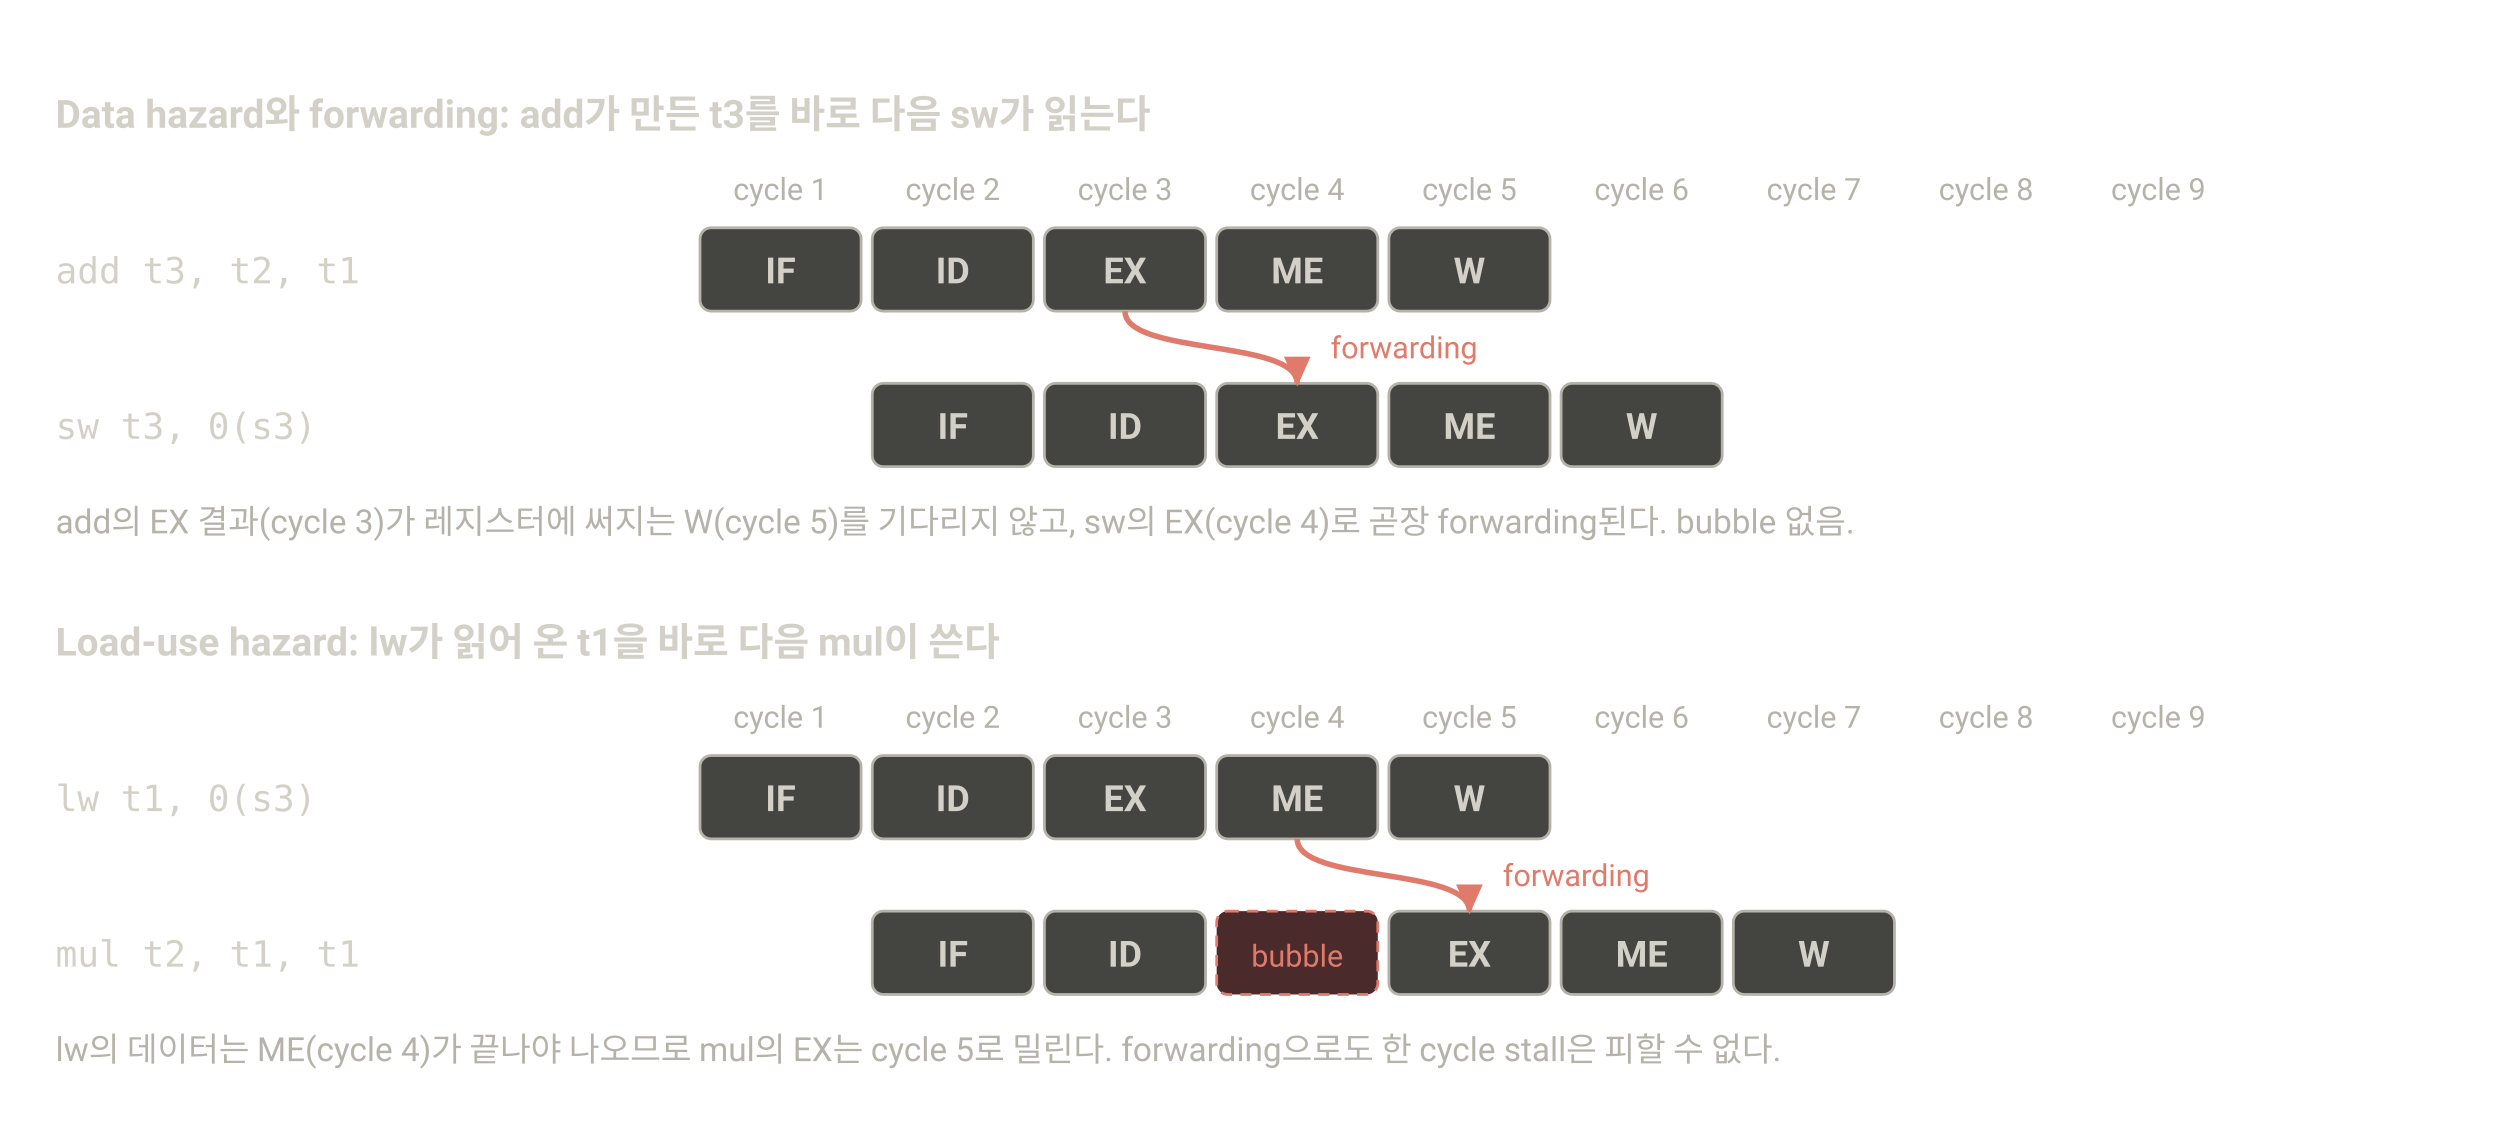
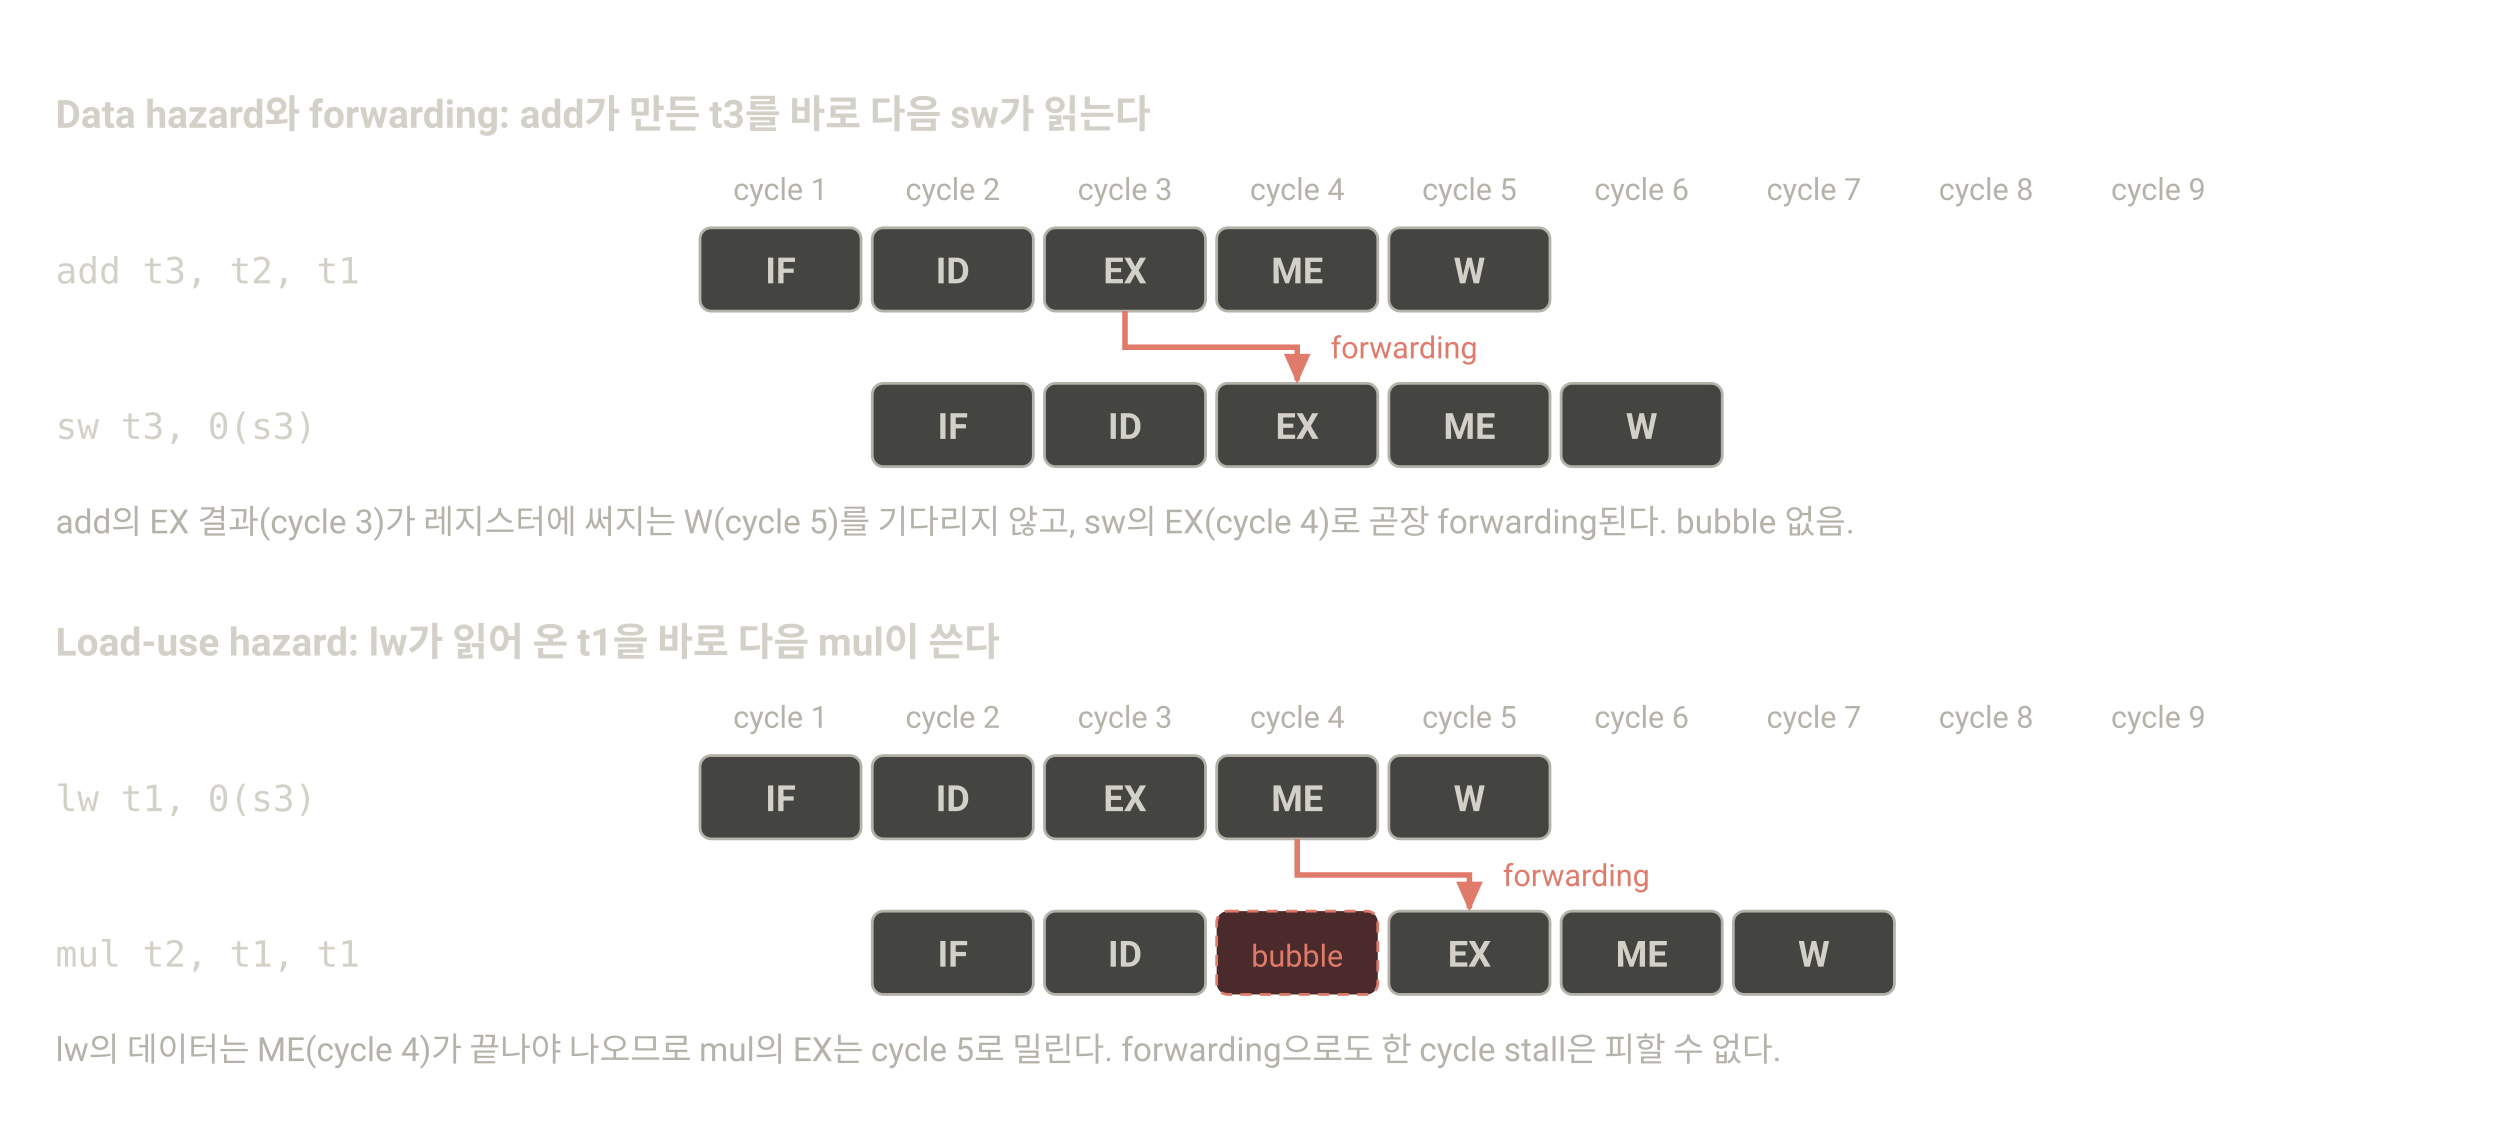
<svg xmlns="http://www.w3.org/2000/svg" viewBox="0 0 900 410" font-family="-apple-system, 'Segoe UI', Roboto, 'Apple SD Gothic Neo', 'Malgun Gothic', sans-serif" font-size="13">
  <defs>
    <marker id="ah" viewBox="0 0 10 10" refX="8" refY="5" markerWidth="6" markerHeight="6" orient="auto">
      <path d="M0,1 L9,5 L0,9 Z" fill="#E07A6A" />
    </marker>
  </defs>
  <text x="20" y="46" font-size="14" font-weight="600" fill="#D3D1C7">Data hazard와 forwarding: add가 만든 t3를 바로 다음 sw가 읽는다</text>
  <text x="281.0" y="72" text-anchor="middle" fill="#B4B2A9" font-size="11">cycle 1</text>
  <text x="343.0" y="72" text-anchor="middle" fill="#B4B2A9" font-size="11">cycle 2</text>
  <text x="405.0" y="72" text-anchor="middle" fill="#B4B2A9" font-size="11">cycle 3</text>
  <text x="467.0" y="72" text-anchor="middle" fill="#B4B2A9" font-size="11">cycle 4</text>
  <text x="529.0" y="72" text-anchor="middle" fill="#B4B2A9" font-size="11">cycle 5</text>
  <text x="591.0" y="72" text-anchor="middle" fill="#B4B2A9" font-size="11">cycle 6</text>
  <text x="653.0" y="72" text-anchor="middle" fill="#B4B2A9" font-size="11">cycle 7</text>
  <text x="715.0" y="72" text-anchor="middle" fill="#B4B2A9" font-size="11">cycle 8</text>
  <text x="777.0" y="72" text-anchor="middle" fill="#B4B2A9" font-size="11">cycle 9</text>
  <text x="20" y="102" font-family="ui-monospace, Menlo, Consolas, monospace" font-size="13" fill="#D3D1C7">add  t3, t2, t1</text>
  <rect x="252" y="82" width="58" height="30" rx="4" fill="#444441" stroke="#B4B2A9" />
  <text x="281.0" y="102" text-anchor="middle" fill="#D3D1C7" font-weight="600">IF</text>
  <rect x="314" y="82" width="58" height="30" rx="4" fill="#444441" stroke="#B4B2A9" />
  <text x="343.0" y="102" text-anchor="middle" fill="#D3D1C7" font-weight="600">ID</text>
  <rect x="376" y="82" width="58" height="30" rx="4" fill="#444441" stroke="#B4B2A9" />
  <text x="405.0" y="102" text-anchor="middle" fill="#D3D1C7" font-weight="600">EX</text>
  <rect x="438" y="82" width="58" height="30" rx="4" fill="#444441" stroke="#B4B2A9" />
  <text x="467.0" y="102" text-anchor="middle" fill="#D3D1C7" font-weight="600">ME</text>
  <rect x="500" y="82" width="58" height="30" rx="4" fill="#444441" stroke="#B4B2A9" />
  <text x="529.0" y="102" text-anchor="middle" fill="#D3D1C7" font-weight="600">W</text>
  <text x="20" y="158" font-family="ui-monospace, Menlo, Consolas, monospace" font-size="13" fill="#D3D1C7">sw   t3, 0(s3)</text>
  <rect x="314" y="138" width="58" height="30" rx="4" fill="#444441" stroke="#B4B2A9" />
  <text x="343.0" y="158" text-anchor="middle" fill="#D3D1C7" font-weight="600">IF</text>
  <rect x="376" y="138" width="58" height="30" rx="4" fill="#444441" stroke="#B4B2A9" />
  <text x="405.0" y="158" text-anchor="middle" fill="#D3D1C7" font-weight="600">ID</text>
  <rect x="438" y="138" width="58" height="30" rx="4" fill="#444441" stroke="#B4B2A9" />
  <text x="467.0" y="158" text-anchor="middle" fill="#D3D1C7" font-weight="600">EX</text>
  <rect x="500" y="138" width="58" height="30" rx="4" fill="#444441" stroke="#B4B2A9" />
  <text x="529.0" y="158" text-anchor="middle" fill="#D3D1C7" font-weight="600">ME</text>
  <rect x="562" y="138" width="58" height="30" rx="4" fill="#444441" stroke="#B4B2A9" />
  <text x="591.0" y="158" text-anchor="middle" fill="#D3D1C7" font-weight="600">W</text>
-   <path d="M 405.0 112 C 405.0 128, 467.0 122, 467.0 138" fill="none" stroke="#E07A6A" stroke-width="2" marker-end="url(#ah)" />
+   <path d="M 405 112 V 125 H 467 V 137" fill="none" stroke="#E07A6A" stroke-width="2" marker-end="url(#ah)" />
  <text x="479.0" y="129.0" fill="#E07A6A" font-size="11">forwarding</text>
  <text x="20" y="192" fill="#B4B2A9" font-size="12">add의 EX 결과(cycle 3)가 레지스터에 써지는 W(cycle 5)를 기다리지 않고, sw의 EX(cycle 4)로 곧장 forwarding된다. bubble 없음.</text>
  <text x="20" y="236" font-size="14" font-weight="600" fill="#D3D1C7">Load-use hazard: lw가 읽어 온 t1을 바로 다음 mul이 쓴다</text>
  <text x="281.0" y="262" text-anchor="middle" fill="#B4B2A9" font-size="11">cycle 1</text>
  <text x="343.0" y="262" text-anchor="middle" fill="#B4B2A9" font-size="11">cycle 2</text>
  <text x="405.0" y="262" text-anchor="middle" fill="#B4B2A9" font-size="11">cycle 3</text>
  <text x="467.0" y="262" text-anchor="middle" fill="#B4B2A9" font-size="11">cycle 4</text>
  <text x="529.0" y="262" text-anchor="middle" fill="#B4B2A9" font-size="11">cycle 5</text>
  <text x="591.0" y="262" text-anchor="middle" fill="#B4B2A9" font-size="11">cycle 6</text>
  <text x="653.0" y="262" text-anchor="middle" fill="#B4B2A9" font-size="11">cycle 7</text>
  <text x="715.0" y="262" text-anchor="middle" fill="#B4B2A9" font-size="11">cycle 8</text>
  <text x="777.0" y="262" text-anchor="middle" fill="#B4B2A9" font-size="11">cycle 9</text>
  <text x="20" y="292" font-family="ui-monospace, Menlo, Consolas, monospace" font-size="13" fill="#D3D1C7">lw   t1, 0(s3)</text>
  <rect x="252" y="272" width="58" height="30" rx="4" fill="#444441" stroke="#B4B2A9" />
  <text x="281.0" y="292" text-anchor="middle" fill="#D3D1C7" font-weight="600">IF</text>
  <rect x="314" y="272" width="58" height="30" rx="4" fill="#444441" stroke="#B4B2A9" />
  <text x="343.0" y="292" text-anchor="middle" fill="#D3D1C7" font-weight="600">ID</text>
  <rect x="376" y="272" width="58" height="30" rx="4" fill="#444441" stroke="#B4B2A9" />
  <text x="405.0" y="292" text-anchor="middle" fill="#D3D1C7" font-weight="600">EX</text>
  <rect x="438" y="272" width="58" height="30" rx="4" fill="#444441" stroke="#B4B2A9" />
  <text x="467.0" y="292" text-anchor="middle" fill="#D3D1C7" font-weight="600">ME</text>
  <rect x="500" y="272" width="58" height="30" rx="4" fill="#444441" stroke="#B4B2A9" />
  <text x="529.0" y="292" text-anchor="middle" fill="#D3D1C7" font-weight="600">W</text>
  <text x="20" y="348" font-family="ui-monospace, Menlo, Consolas, monospace" font-size="13" fill="#D3D1C7">mul  t2, t1, t1</text>
  <rect x="314" y="328" width="58" height="30" rx="4" fill="#444441" stroke="#B4B2A9" />
  <text x="343.0" y="348" text-anchor="middle" fill="#D3D1C7" font-weight="600">IF</text>
  <rect x="376" y="328" width="58" height="30" rx="4" fill="#444441" stroke="#B4B2A9" />
  <text x="405.0" y="348" text-anchor="middle" fill="#D3D1C7" font-weight="600">ID</text>
  <rect x="438" y="328" width="58" height="30" rx="4" fill="#4A2A2A" stroke="#E07A6A" stroke-dasharray="4 3" />
  <text x="467.0" y="348" text-anchor="middle" fill="#E07A6A" font-size="11">bubble</text>
  <rect x="500" y="328" width="58" height="30" rx="4" fill="#444441" stroke="#B4B2A9" />
  <text x="529.0" y="348" text-anchor="middle" fill="#D3D1C7" font-weight="600">EX</text>
  <rect x="562" y="328" width="58" height="30" rx="4" fill="#444441" stroke="#B4B2A9" />
  <text x="591.0" y="348" text-anchor="middle" fill="#D3D1C7" font-weight="600">ME</text>
  <rect x="624" y="328" width="58" height="30" rx="4" fill="#444441" stroke="#B4B2A9" />
  <text x="653.0" y="348" text-anchor="middle" fill="#D3D1C7" font-weight="600">W</text>
-   <path d="M 467.0 302 C 467.0 318, 529.0 312, 529.0 328" fill="none" stroke="#E07A6A" stroke-width="2" marker-end="url(#ah)" />
+   <path d="M 467 302 V 315 H 529 V 327" fill="none" stroke="#E07A6A" stroke-width="2" marker-end="url(#ah)" />
  <text x="541.0" y="319.0" fill="#E07A6A" font-size="11">forwarding</text>
  <text x="20" y="382" fill="#B4B2A9" font-size="12">lw의 데이터는 ME(cycle 4)가 끝나야 나오므로 mul의 EX는 cycle 5로 밀린다. forwarding으로도 한 cycle stall은 피할 수 없다.</text>
</svg>
